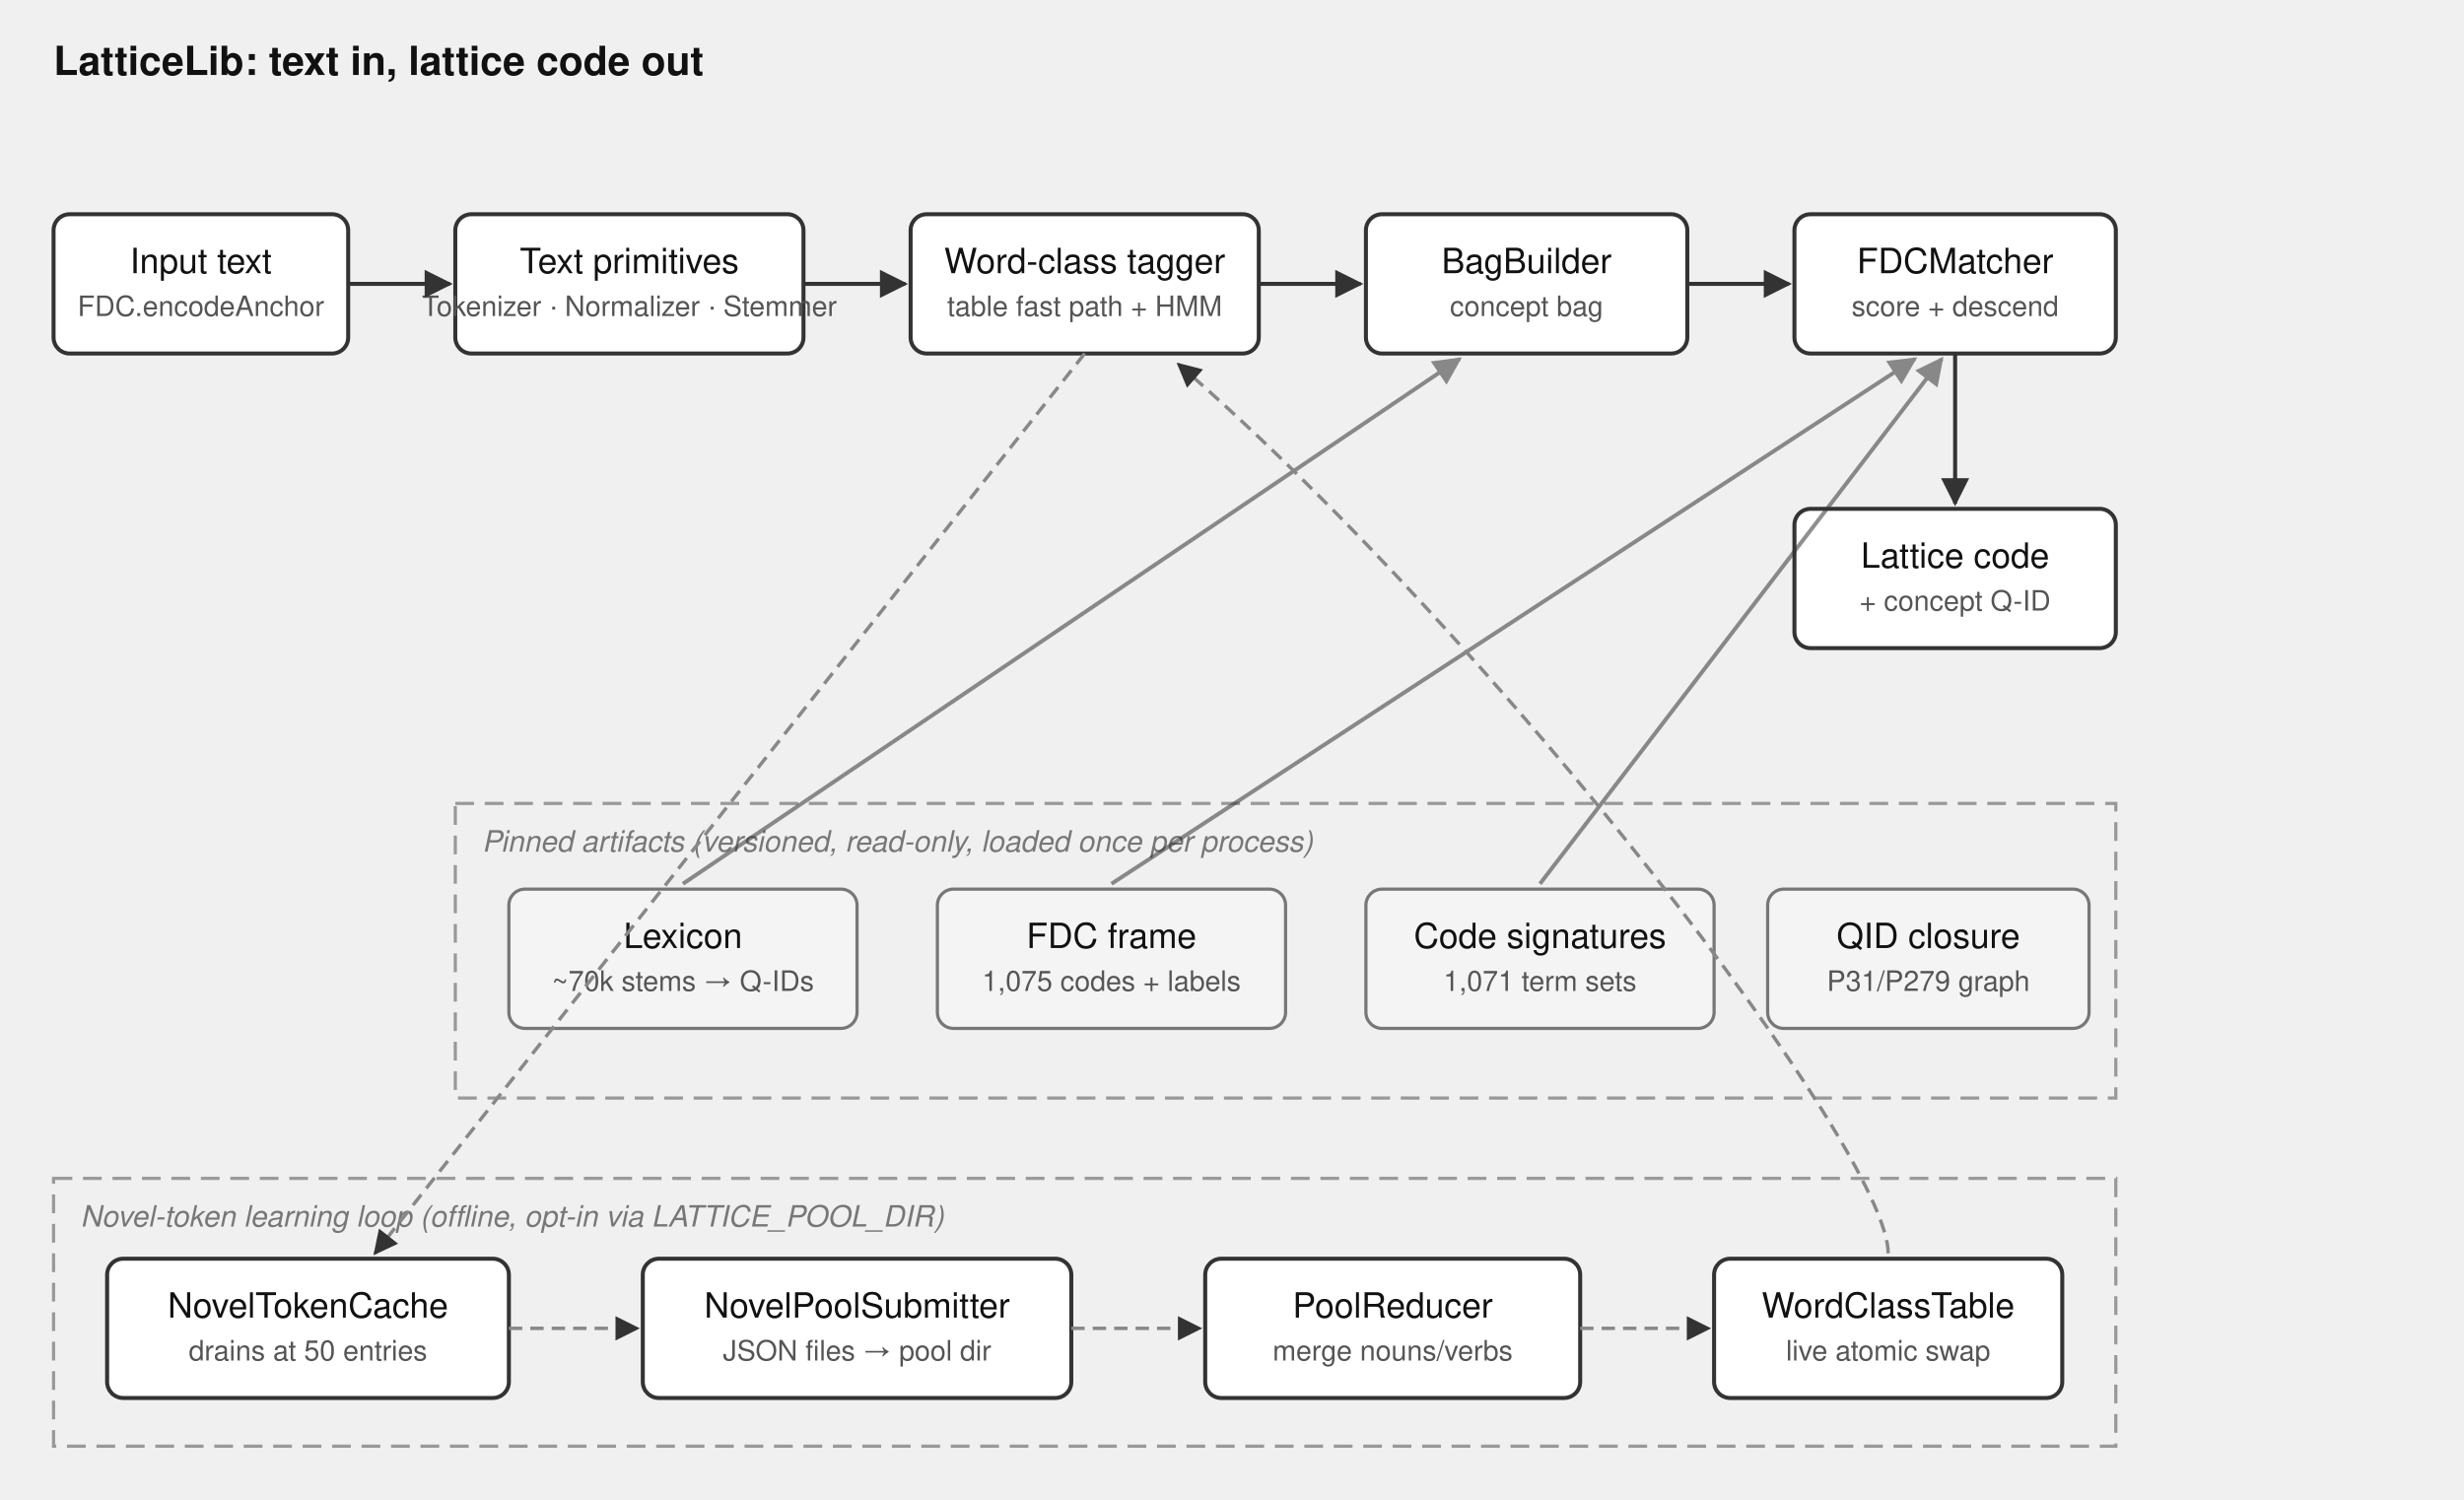
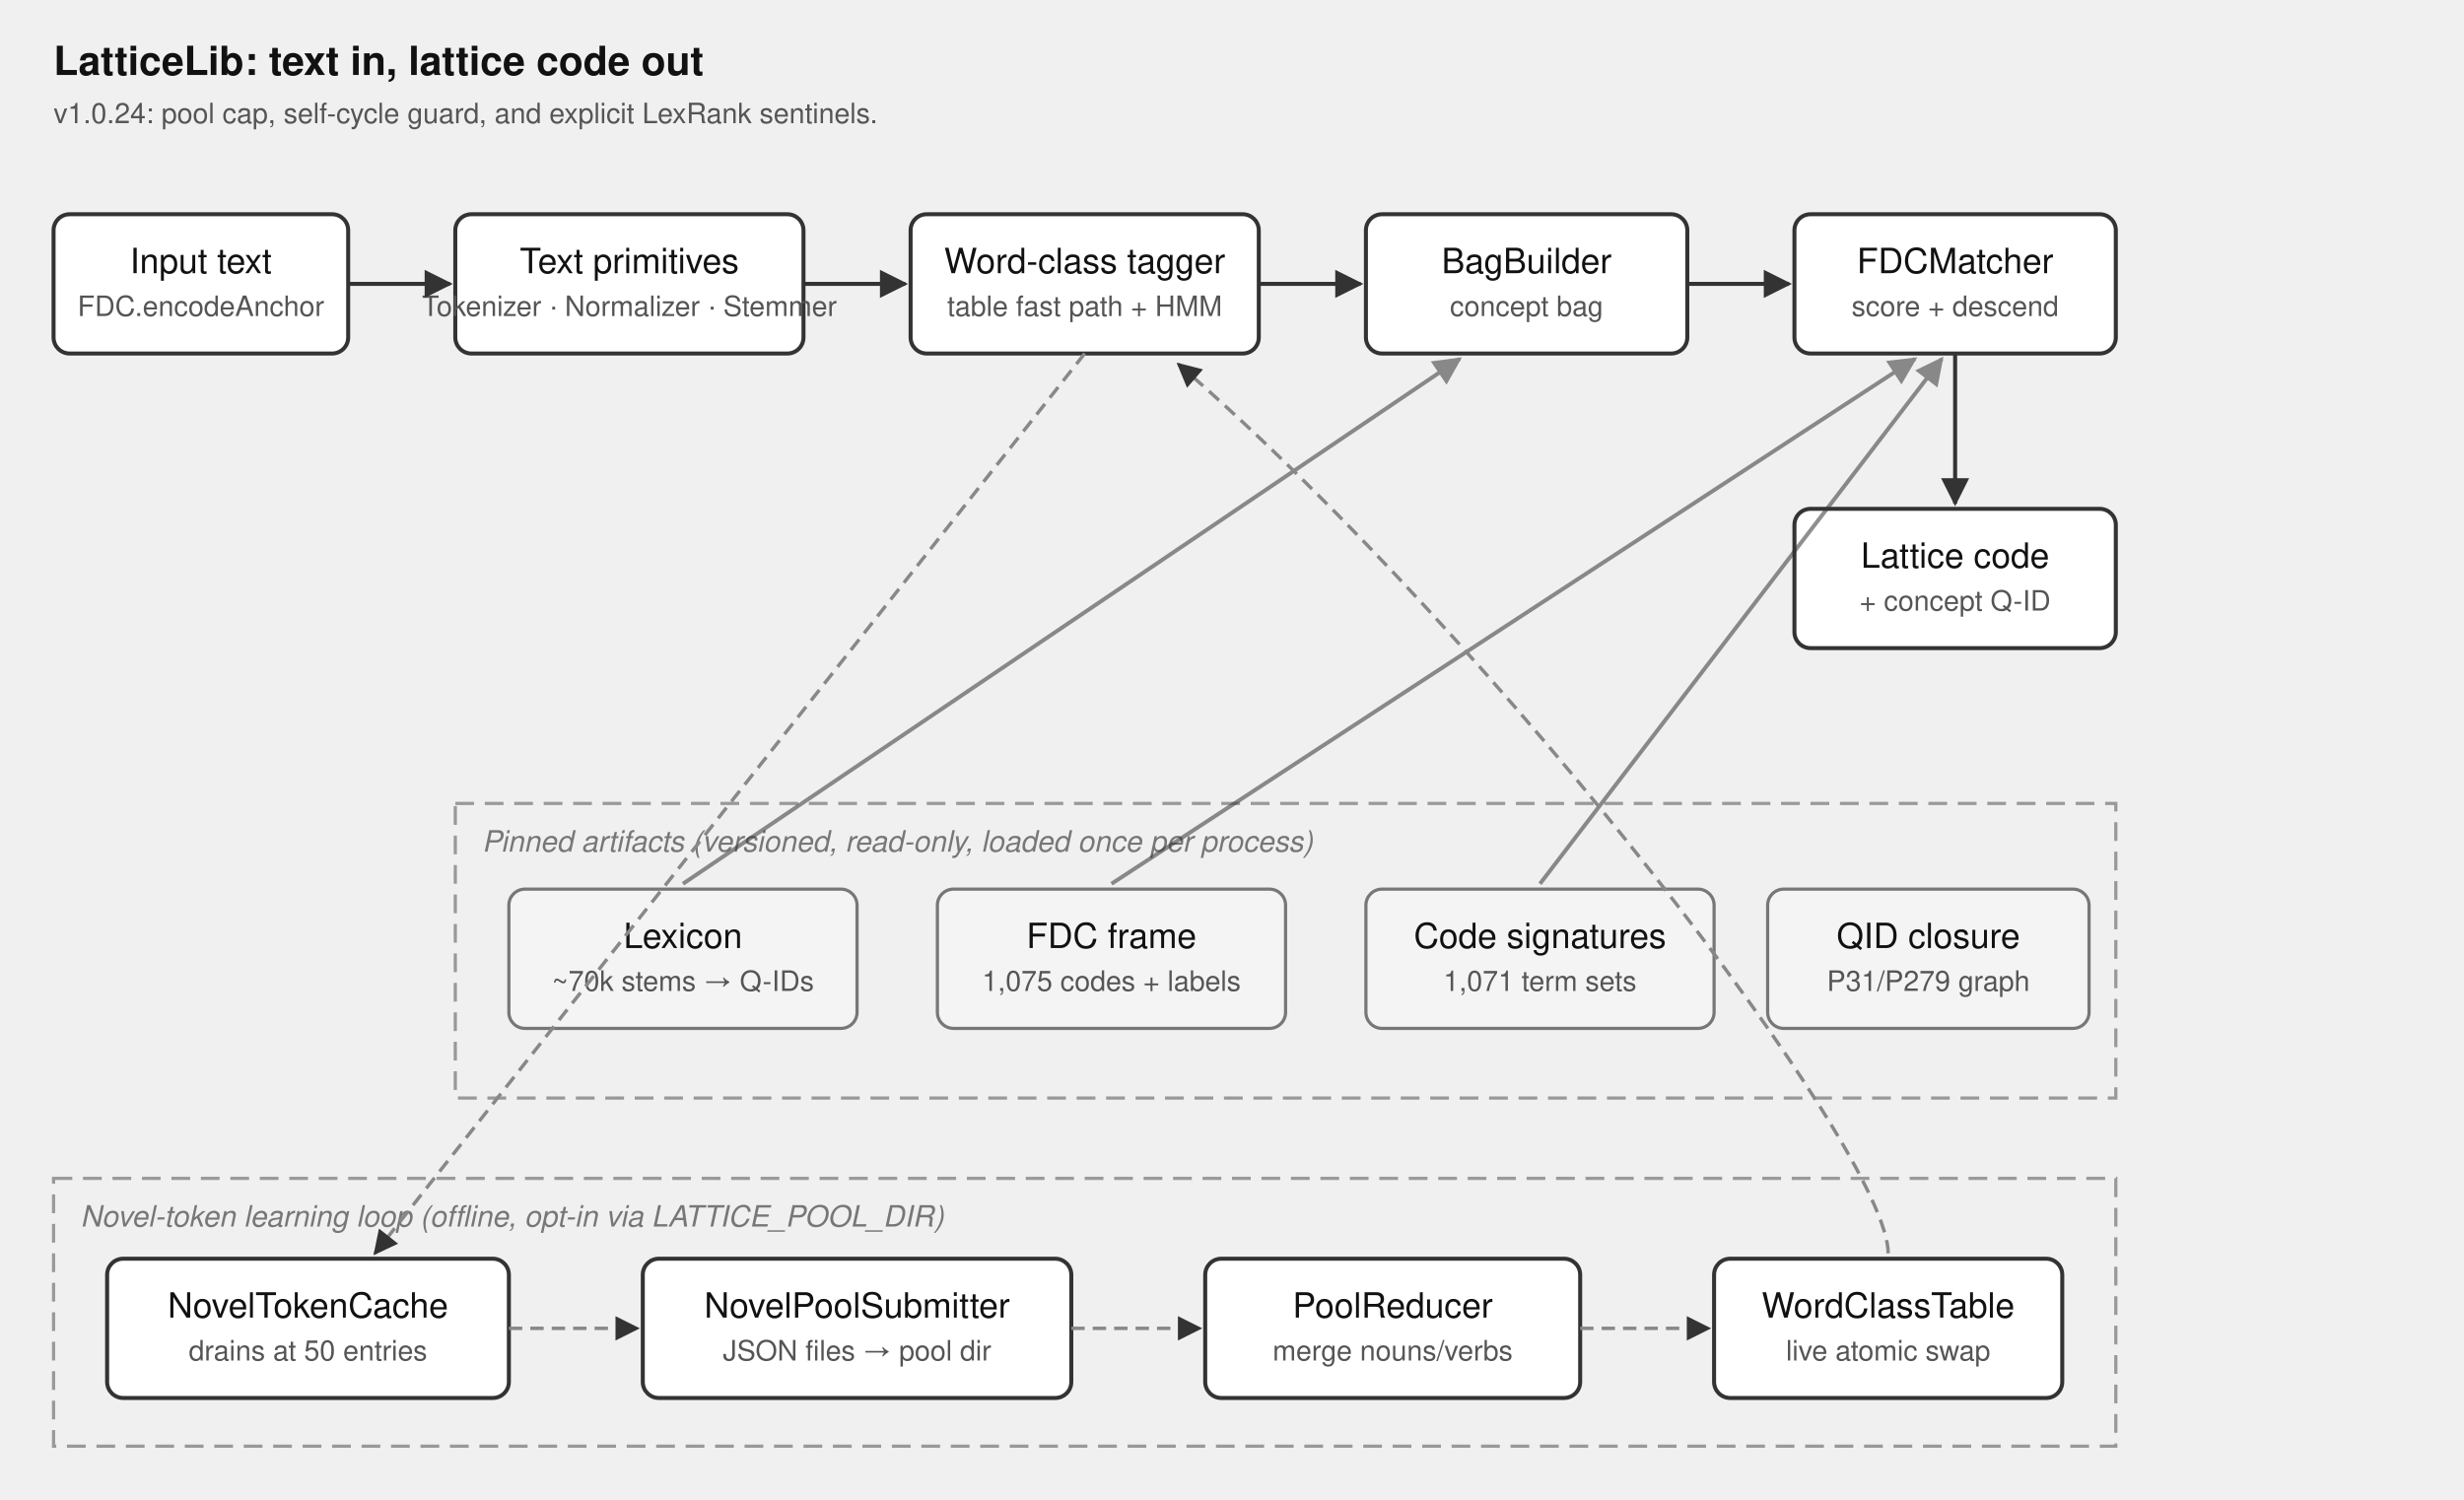
<svg xmlns="http://www.w3.org/2000/svg" width="920" height="560" viewBox="0 0 920 560" font-family="Helvetica, Arial, sans-serif">
  <defs>
    <marker id="arrow" viewBox="0 0 10 10" refX="9" refY="5" markerWidth="7" markerHeight="7" orient="auto-start-reverse">
      <path d="M 0 0 L 10 5 L 0 10 z" fill="#333" />
    </marker>
  </defs>
  <style>
    .box   { fill: #ffffff; stroke: #333; stroke-width: 1.5; }
    .art   { fill: #f4f4f4; stroke: #777; stroke-width: 1.2; }
    .label { font-size: 13px; fill: #111; }
    .sub   { font-size: 10.5px; fill: #555; }
    .flow  { stroke: #333; stroke-width: 1.5; fill: none; marker-end: url(#arrow); }
    .loop  { stroke: #888; stroke-width: 1.3; fill: none; marker-end: url(#arrow); stroke-dasharray: 5 3; }
    .region { fill: none; stroke: #999; stroke-width: 1.2; stroke-dasharray: 7 4; }
    .regionlabel { font-size: 11px; fill: #777; font-style: italic; }
  </style>
  <text x="20" y="28" font-size="15" font-weight="bold" fill="#111">LatticeLib: text in, lattice code out</text>
+   <text class="sub" x="20" y="46">v1.0.24: pool cap, self-cycle guard, and explicit LexRank sentinels.</text>
  <rect class="box" x="20" y="80" width="110" height="52" rx="6" />
  <text class="label" x="75" y="102" text-anchor="middle">Input text</text>
  <text class="sub" x="75" y="118" text-anchor="middle">FDC.encodeAnchor</text>
  <rect class="box" x="170" y="80" width="130" height="52" rx="6" />
  <text class="label" x="235" y="102" text-anchor="middle">Text primitives</text>
  <text class="sub" x="235" y="118" text-anchor="middle">Tokenizer · Normalizer · Stemmer</text>
  <rect class="box" x="340" y="80" width="130" height="52" rx="6" />
  <text class="label" x="405" y="102" text-anchor="middle">Word-class tagger</text>
  <text class="sub" x="405" y="118" text-anchor="middle">table fast path + HMM</text>
  <rect class="box" x="510" y="80" width="120" height="52" rx="6" />
  <text class="label" x="570" y="102" text-anchor="middle">BagBuilder</text>
  <text class="sub" x="570" y="118" text-anchor="middle">concept bag</text>
  <rect class="box" x="670" y="80" width="120" height="52" rx="6" />
  <text class="label" x="730" y="102" text-anchor="middle">FDCMatcher</text>
  <text class="sub" x="730" y="118" text-anchor="middle">score + descend</text>
  <rect class="box" x="670" y="190" width="120" height="52" rx="6" />
  <text class="label" x="730" y="212" text-anchor="middle">Lattice code</text>
  <text class="sub" x="730" y="228" text-anchor="middle">+ concept Q-ID</text>
  <line class="flow" x1="130" y1="106" x2="168" y2="106" />
  <line class="flow" x1="300" y1="106" x2="338" y2="106" />
  <line class="flow" x1="470" y1="106" x2="508" y2="106" />
  <line class="flow" x1="630" y1="106" x2="668" y2="106" />
  <line class="flow" x1="730" y1="132" x2="730" y2="188" />
  <rect class="region" x="170" y="300" width="620" height="110" />
  <text class="regionlabel" x="180" y="318">Pinned artifacts (versioned, read-only, loaded once per process)</text>
  <rect class="art" x="190" y="332" width="130" height="52" rx="6" />
  <text class="label" x="255" y="354" text-anchor="middle">Lexicon</text>
  <text class="sub" x="255" y="370" text-anchor="middle">~70k stems → Q-IDs</text>
  <rect class="art" x="350" y="332" width="130" height="52" rx="6" />
  <text class="label" x="415" y="354" text-anchor="middle">FDC frame</text>
  <text class="sub" x="415" y="370" text-anchor="middle">1,075 codes + labels</text>
  <rect class="art" x="510" y="332" width="130" height="52" rx="6" />
  <text class="label" x="575" y="354" text-anchor="middle">Code signatures</text>
  <text class="sub" x="575" y="370" text-anchor="middle">1,071 term sets</text>
  <rect class="art" x="660" y="332" width="120" height="52" rx="6" />
  <text class="label" x="720" y="354" text-anchor="middle">QID closure</text>
  <text class="sub" x="720" y="370" text-anchor="middle">P31/P279 graph</text>
  <line class="flow" x1="255" y1="330" x2="545" y2="134" opacity="0.55" />
  <line class="flow" x1="415" y1="330" x2="715" y2="134" opacity="0.55" />
  <line class="flow" x1="575" y1="330" x2="725" y2="134" opacity="0.55" />
  <rect class="region" x="20" y="440" width="770" height="100" />
  <text class="regionlabel" x="30" y="458">Novel-token learning loop (offline, opt-in via LATTICE_POOL_DIR)</text>
  <rect class="box" x="40" y="470" width="150" height="52" rx="6" />
  <text class="label" x="115" y="492" text-anchor="middle">NovelTokenCache</text>
  <text class="sub" x="115" y="508" text-anchor="middle">drains at 50 entries</text>
  <rect class="box" x="240" y="470" width="160" height="52" rx="6" />
  <text class="label" x="320" y="492" text-anchor="middle">NovelPoolSubmitter</text>
  <text class="sub" x="320" y="508" text-anchor="middle">JSON files → pool dir</text>
  <rect class="box" x="450" y="470" width="140" height="52" rx="6" />
  <text class="label" x="520" y="492" text-anchor="middle">PoolReducer</text>
  <text class="sub" x="520" y="508" text-anchor="middle">merge nouns/verbs</text>
  <rect class="box" x="640" y="470" width="130" height="52" rx="6" />
  <text class="label" x="705" y="492" text-anchor="middle">WordClassTable</text>
  <text class="sub" x="705" y="508" text-anchor="middle">live atomic swap</text>
  <line class="loop" x1="405" y1="132" x2="140" y2="468" />
  <line class="loop" x1="190" y1="496" x2="238" y2="496" />
  <line class="loop" x1="400" y1="496" x2="448" y2="496" />
  <line class="loop" x1="590" y1="496" x2="638" y2="496" />
  <path class="loop" d="M 705 468 C 705 430, 560 240, 440 136" />
</svg>
